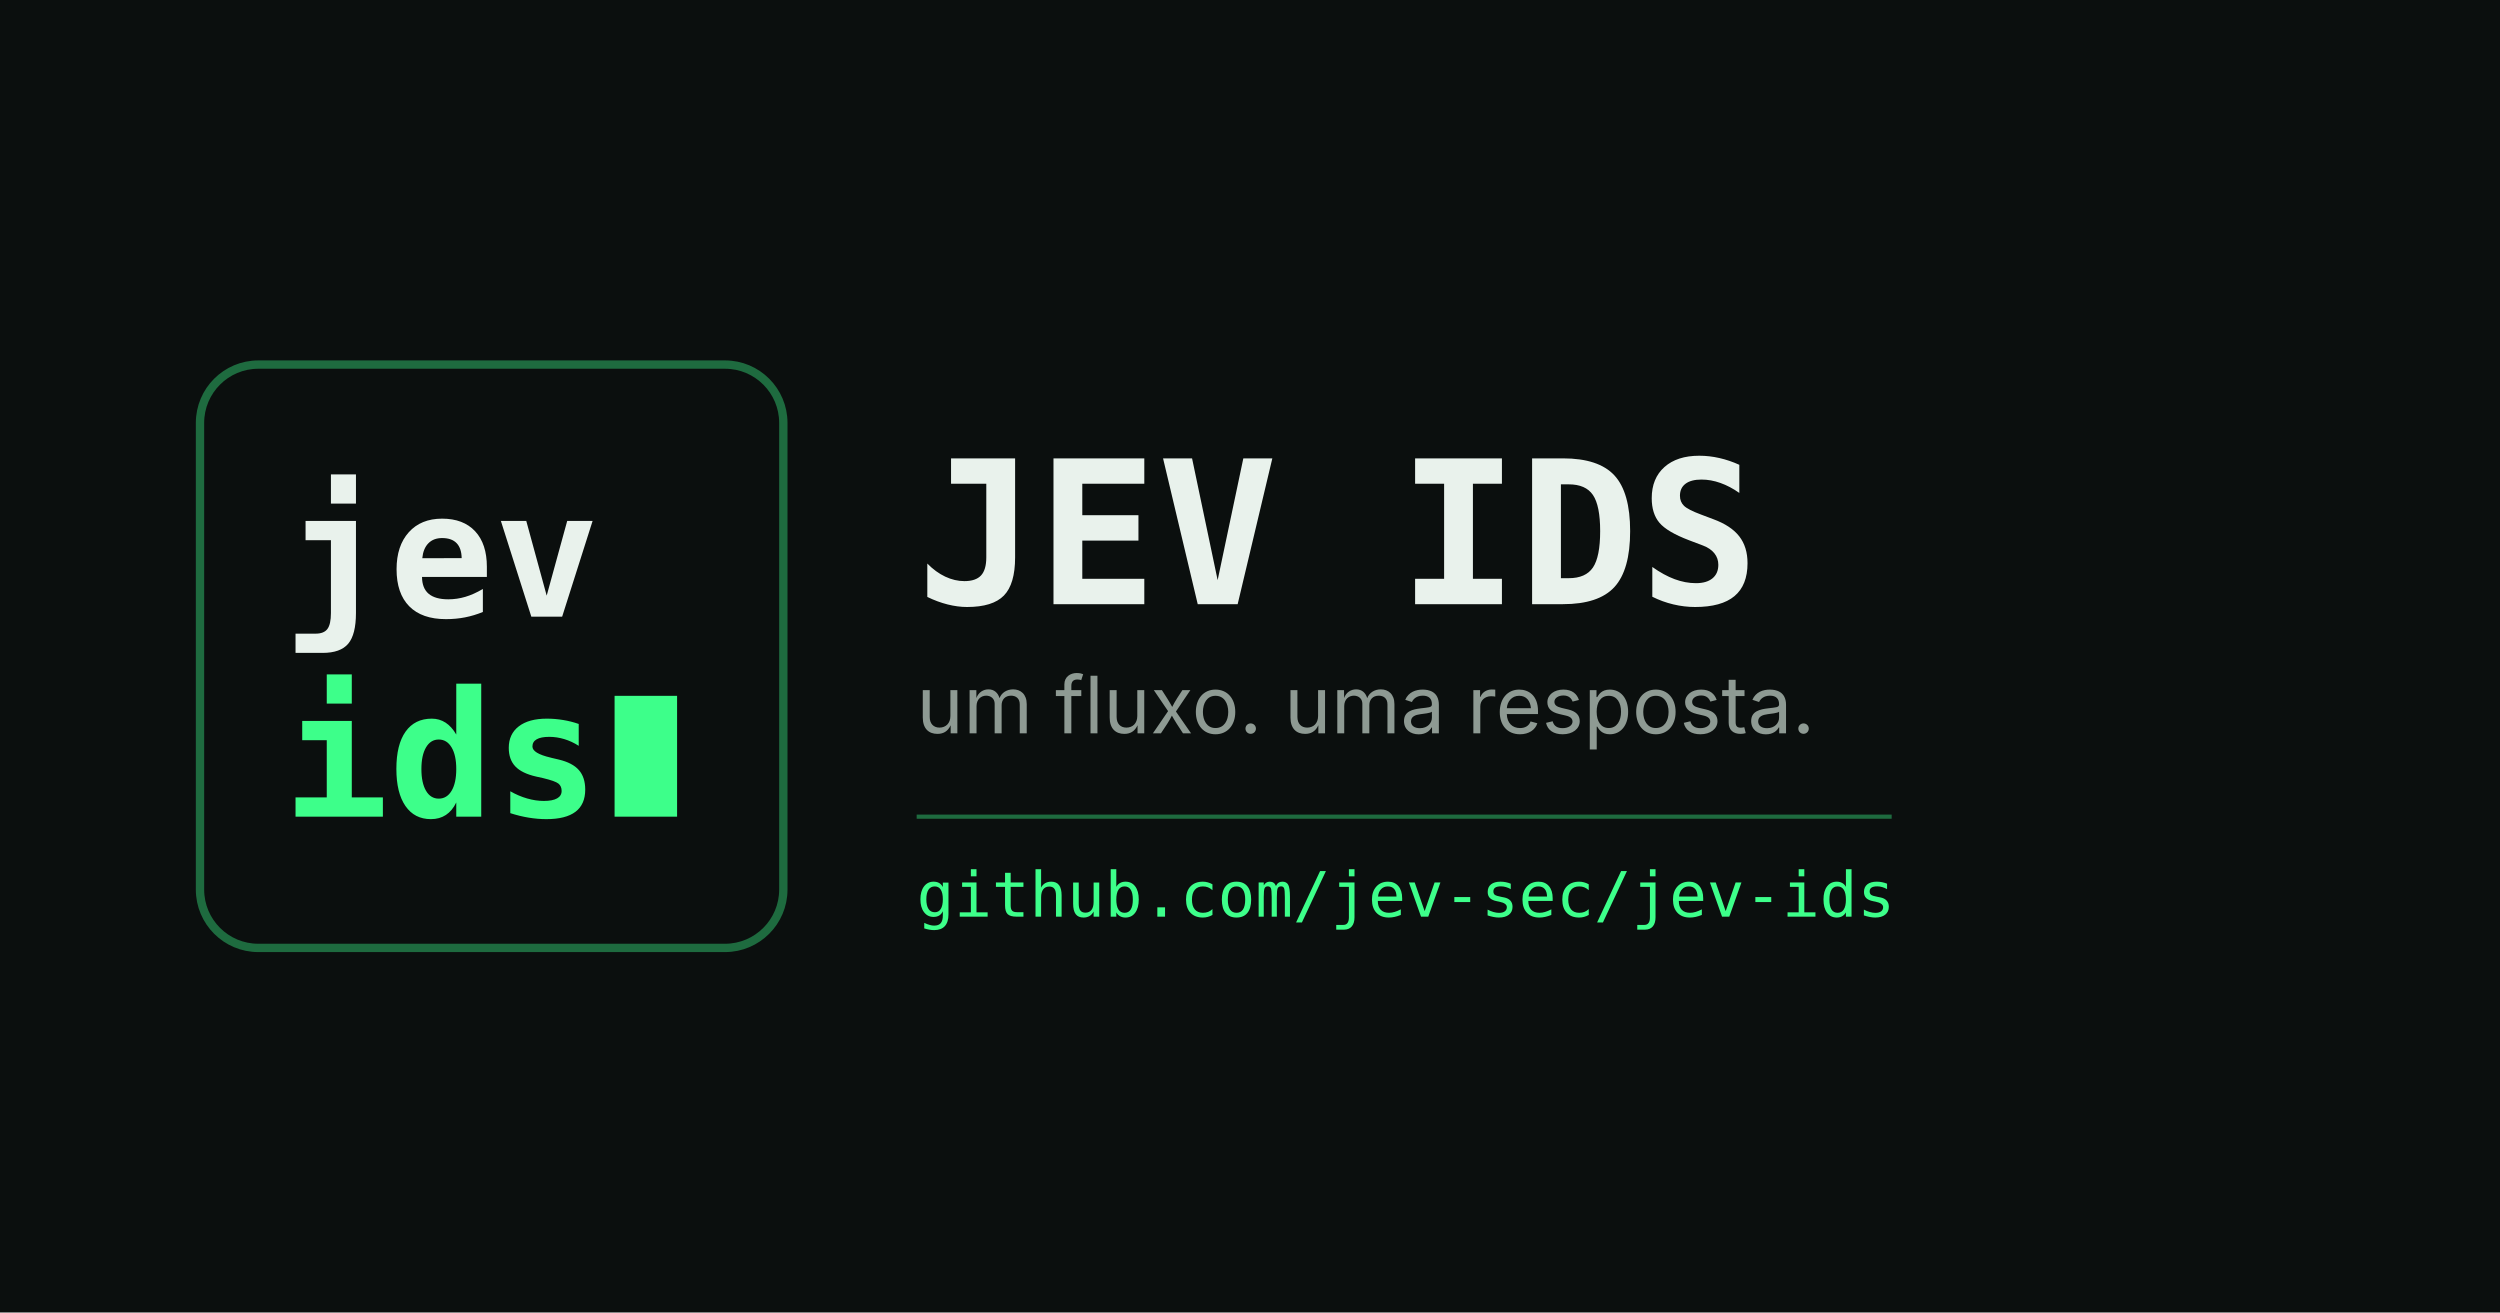
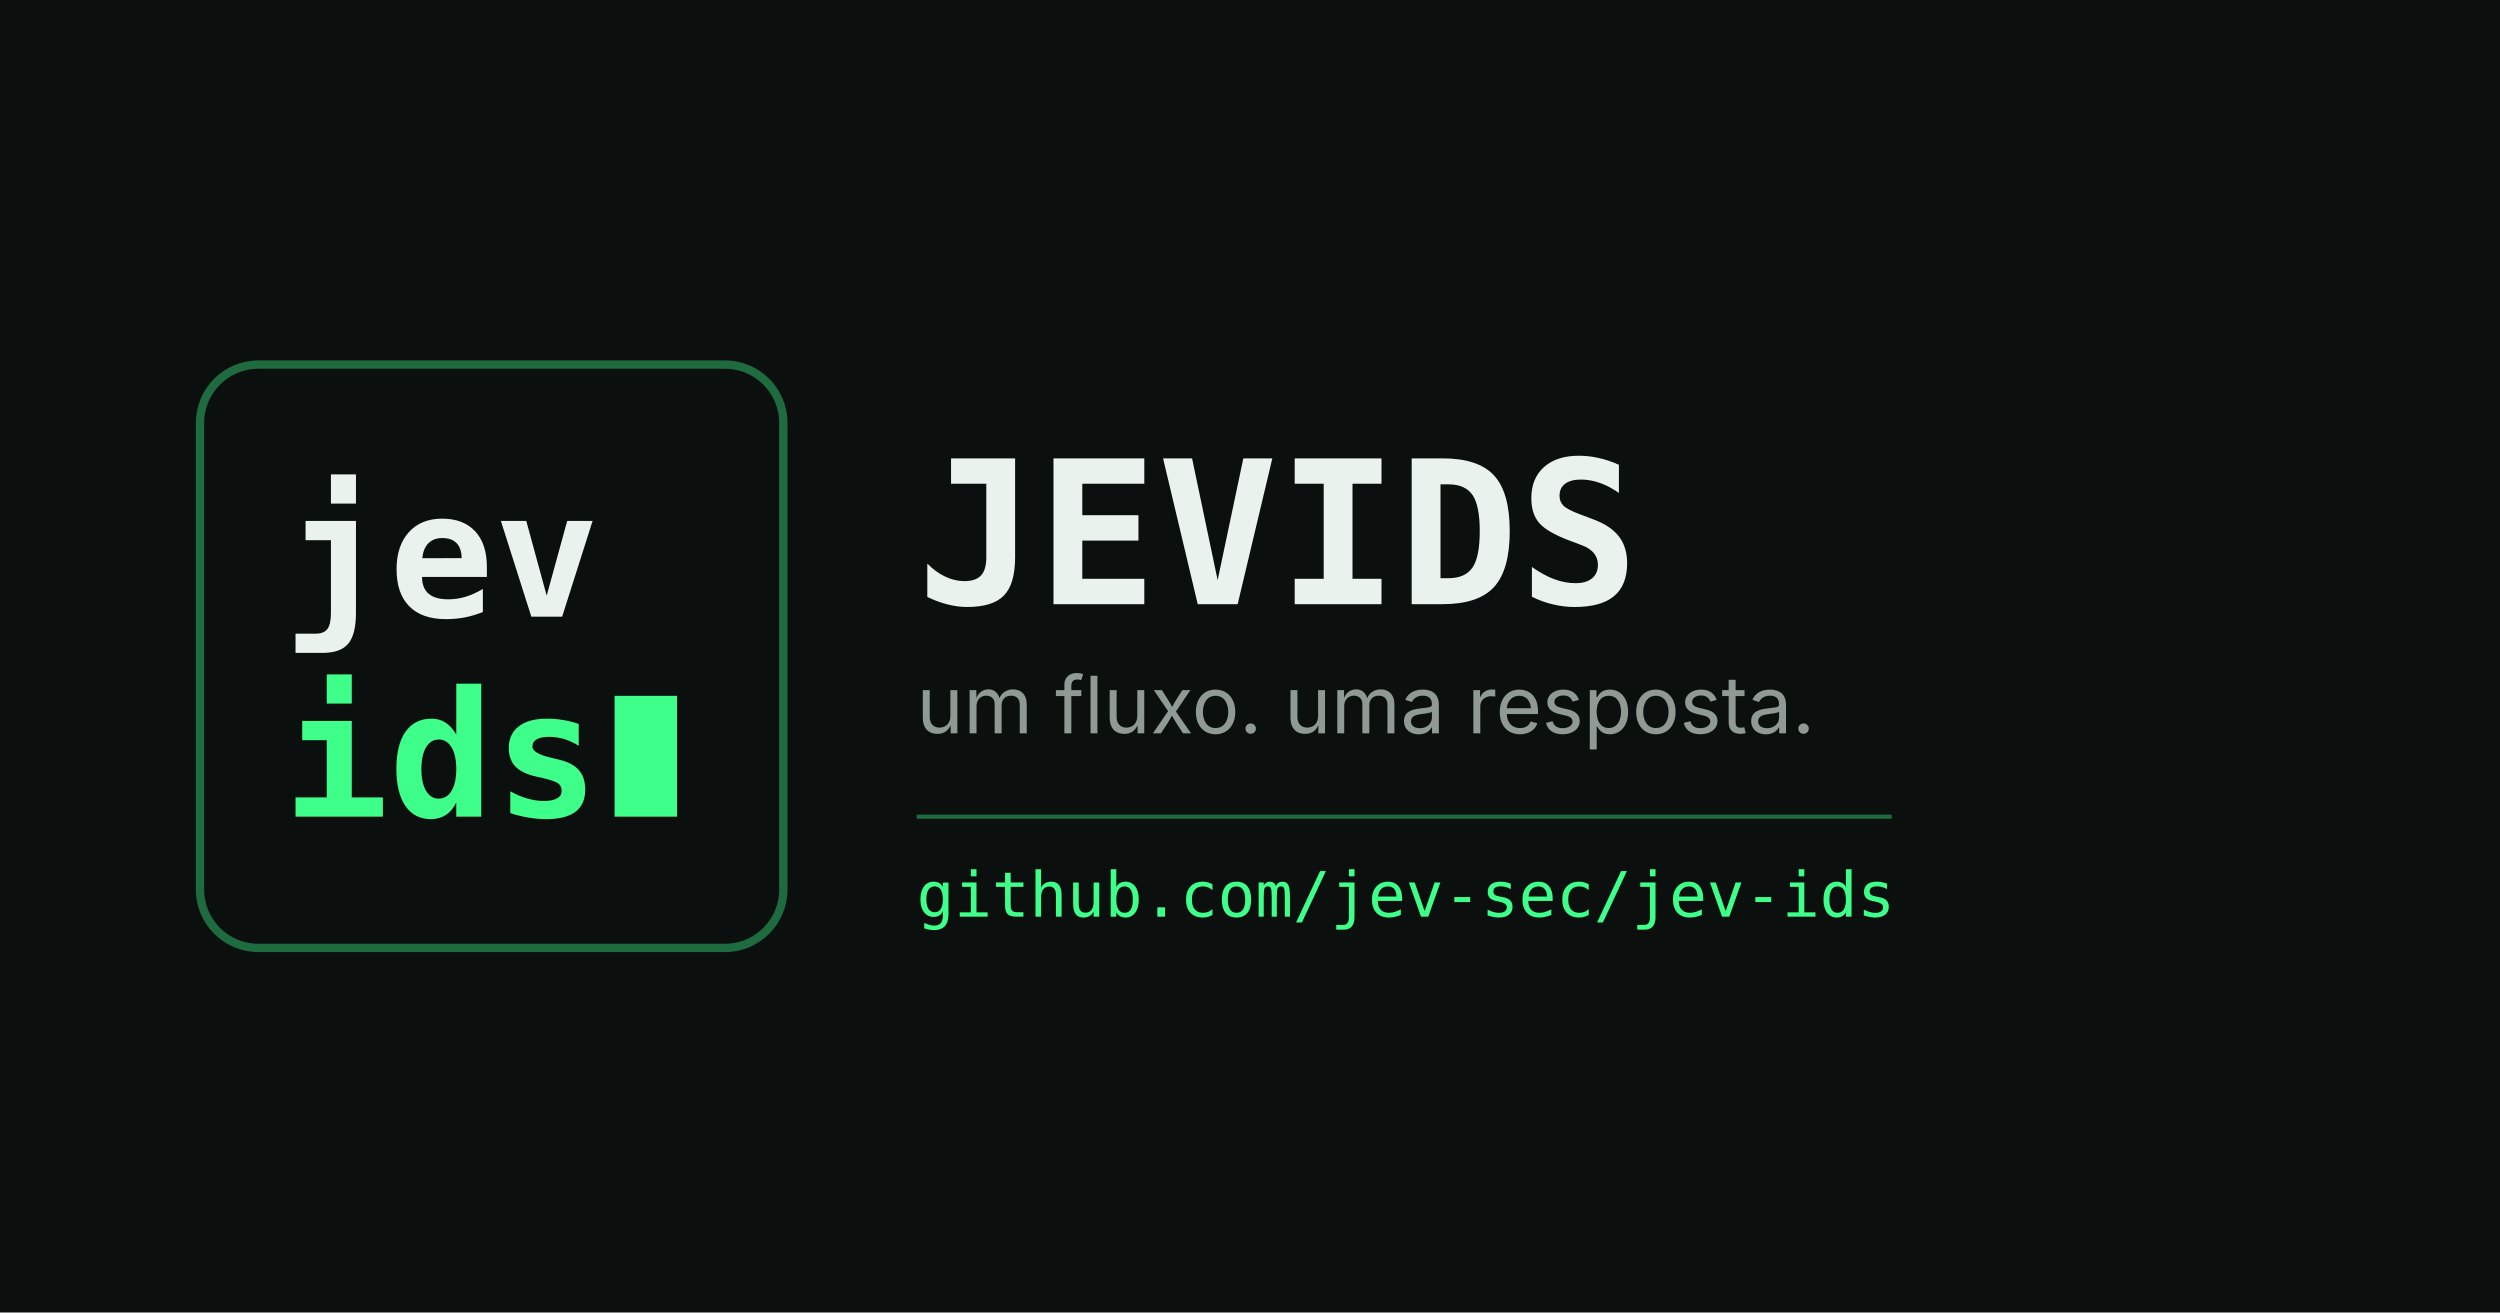
- <svg xmlns="http://www.w3.org/2000/svg" viewBox="0 0 1200 630" width="1200" height="630" role="img" aria-label="Jev IDS · um fluxo. uma resposta. · github.com/jev-sec/jev-ids">
+ <svg xmlns="http://www.w3.org/2000/svg" viewBox="0 0 1200 630" width="1200" height="630" role="img" aria-label="JevIDS · um fluxo. uma resposta. · github.com/jev-sec/jev-ids">
  <rect width="1200" height="630" fill="#0B0F0E" />
  <rect x="96" y="175" width="280" height="280" rx="28" fill="#0B0F0E" stroke="#1E6B3F" stroke-width="4" />
  <text x="136" y="296" font-family="IBM Plex Mono, Menlo, monospace" font-size="84" font-weight="700" fill="#E9F2EC">
    jev
  </text>
  <text x="136" y="392" font-family="IBM Plex Mono, Menlo, monospace" font-size="84" font-weight="700" fill="#3DFF8A">
    ids
  </text>
  <rect x="295" y="334" width="30" height="58" fill="#3DFF8A" />
  <text x="440" y="290" font-family="IBM Plex Mono, Menlo, monospace" font-size="96" font-weight="700" fill="#E9F2EC">
-     JEV IDS
+     JEVIDS
  </text>
  <text x="440" y="352" font-family="Inter, Helvetica Neue, Helvetica, Arial, sans-serif" font-size="38" fill="#8E9A93">
    um fluxo. uma resposta.
  </text>
  <line x1="440" y1="392" x2="908" y2="392" stroke="#1E6B3F" stroke-width="2" />
  <text x="440" y="440" font-family="IBM Plex Mono, Menlo, monospace" font-size="30" font-weight="500" fill="#3DFF8A">
    github.com/jev-sec/jev-ids
  </text>
</svg>
